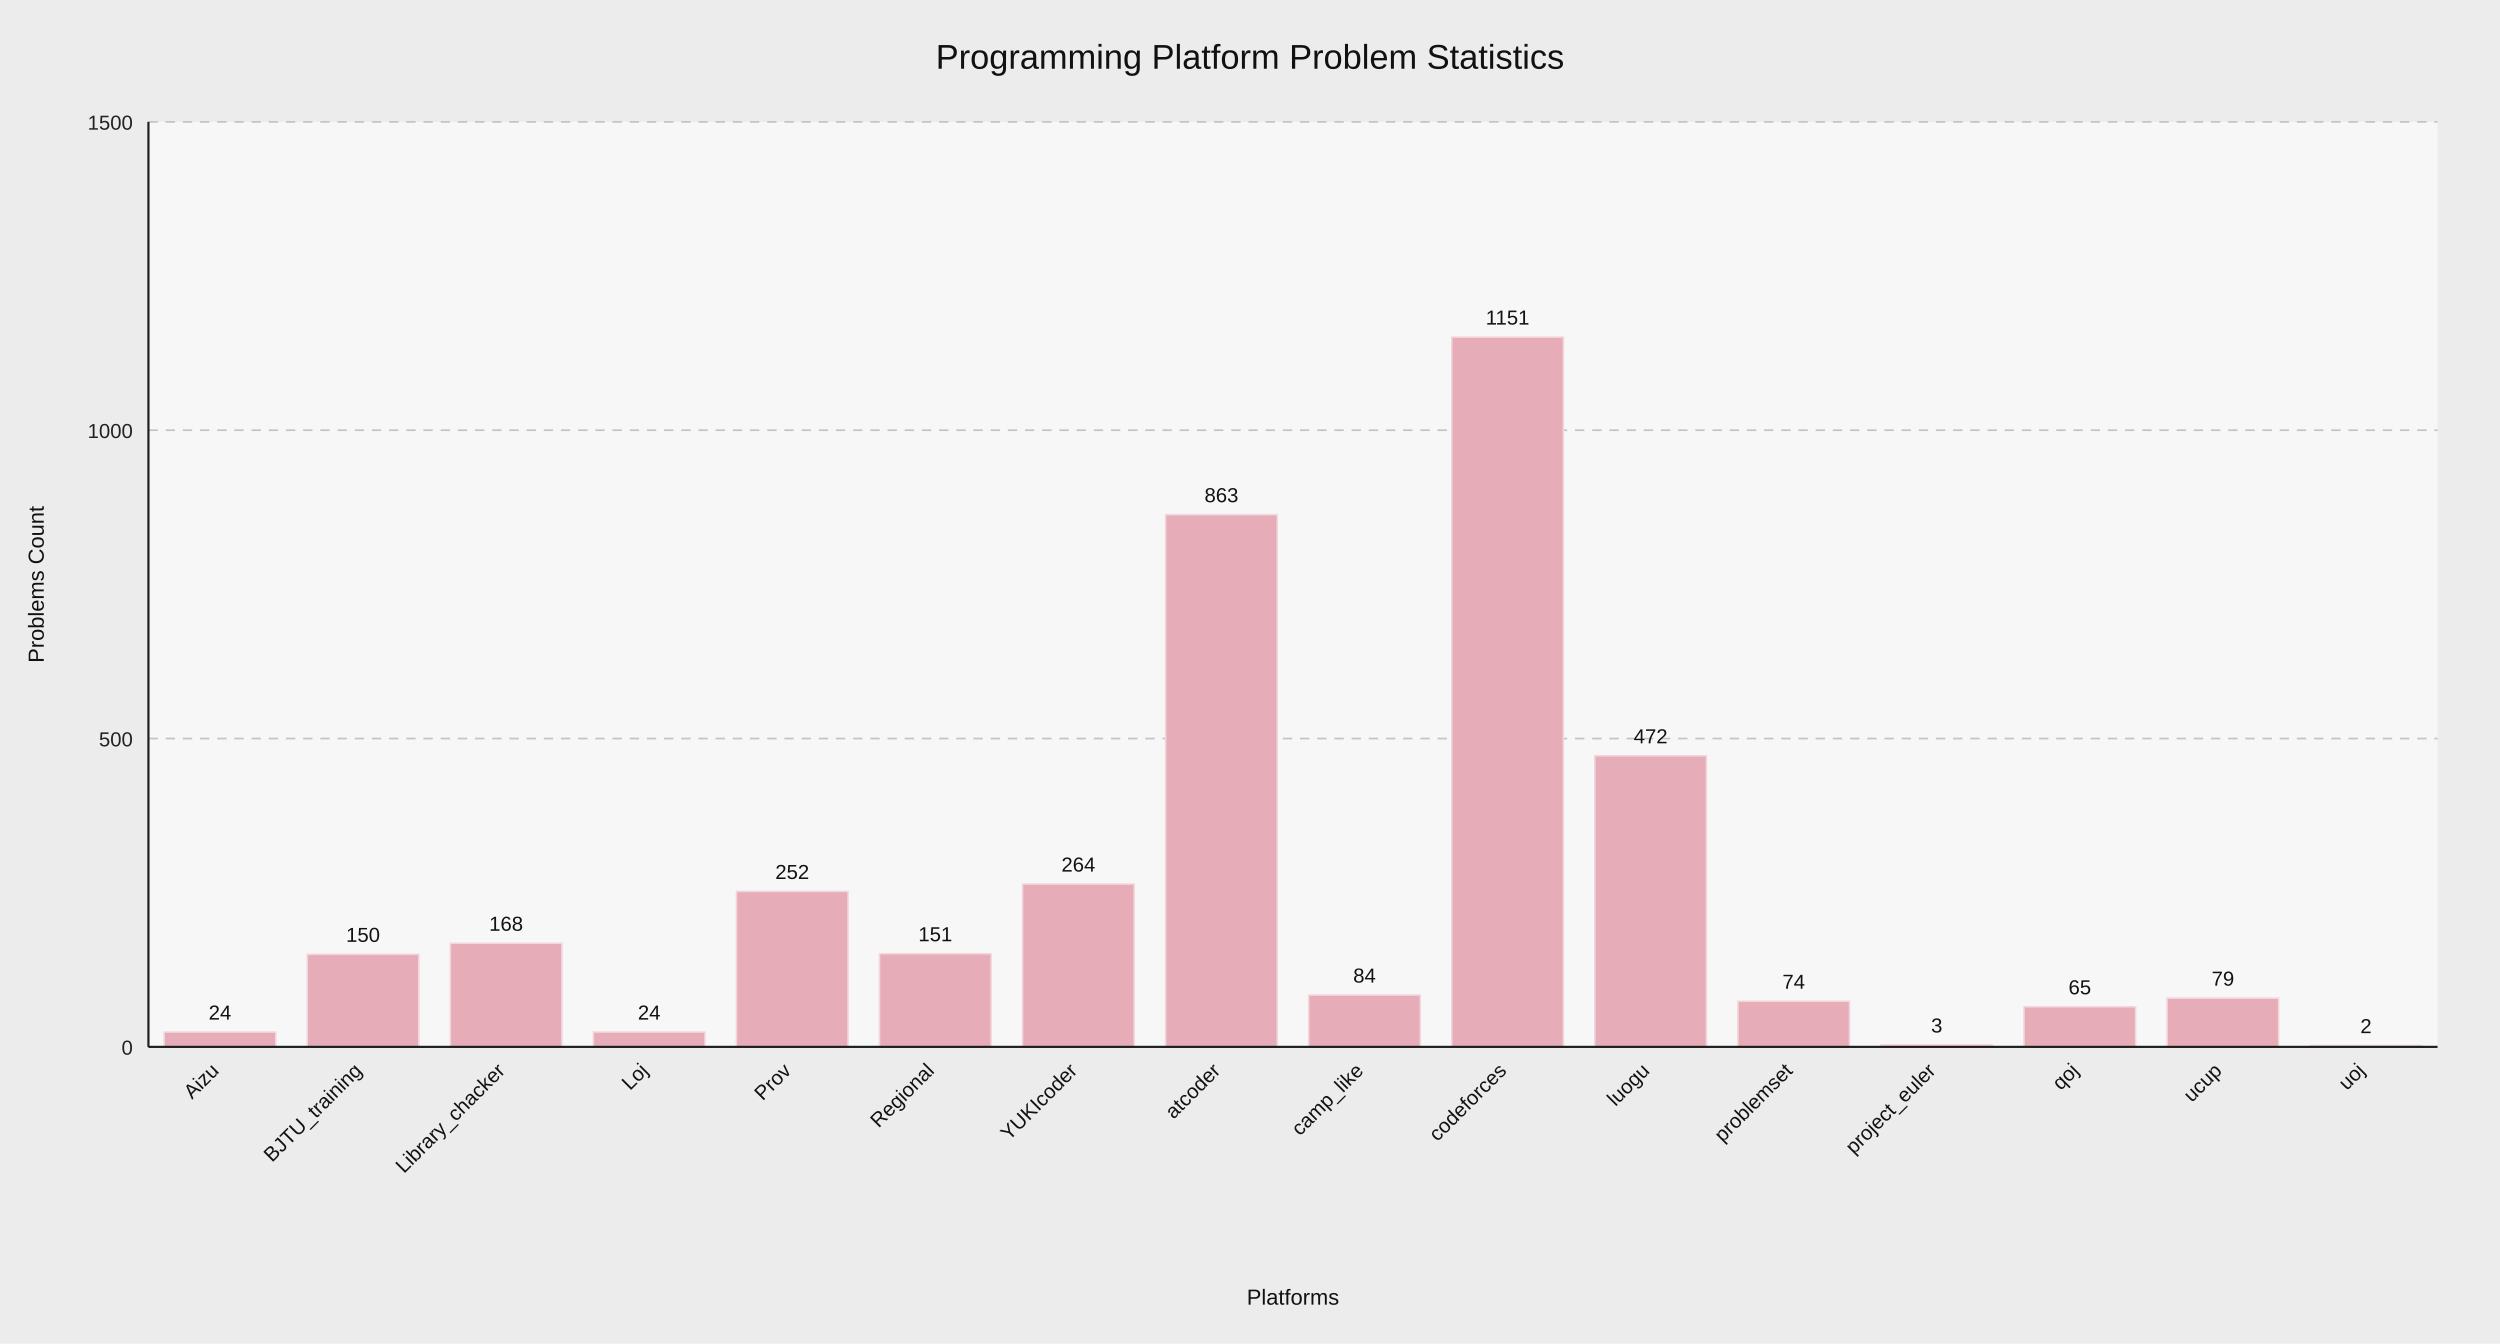
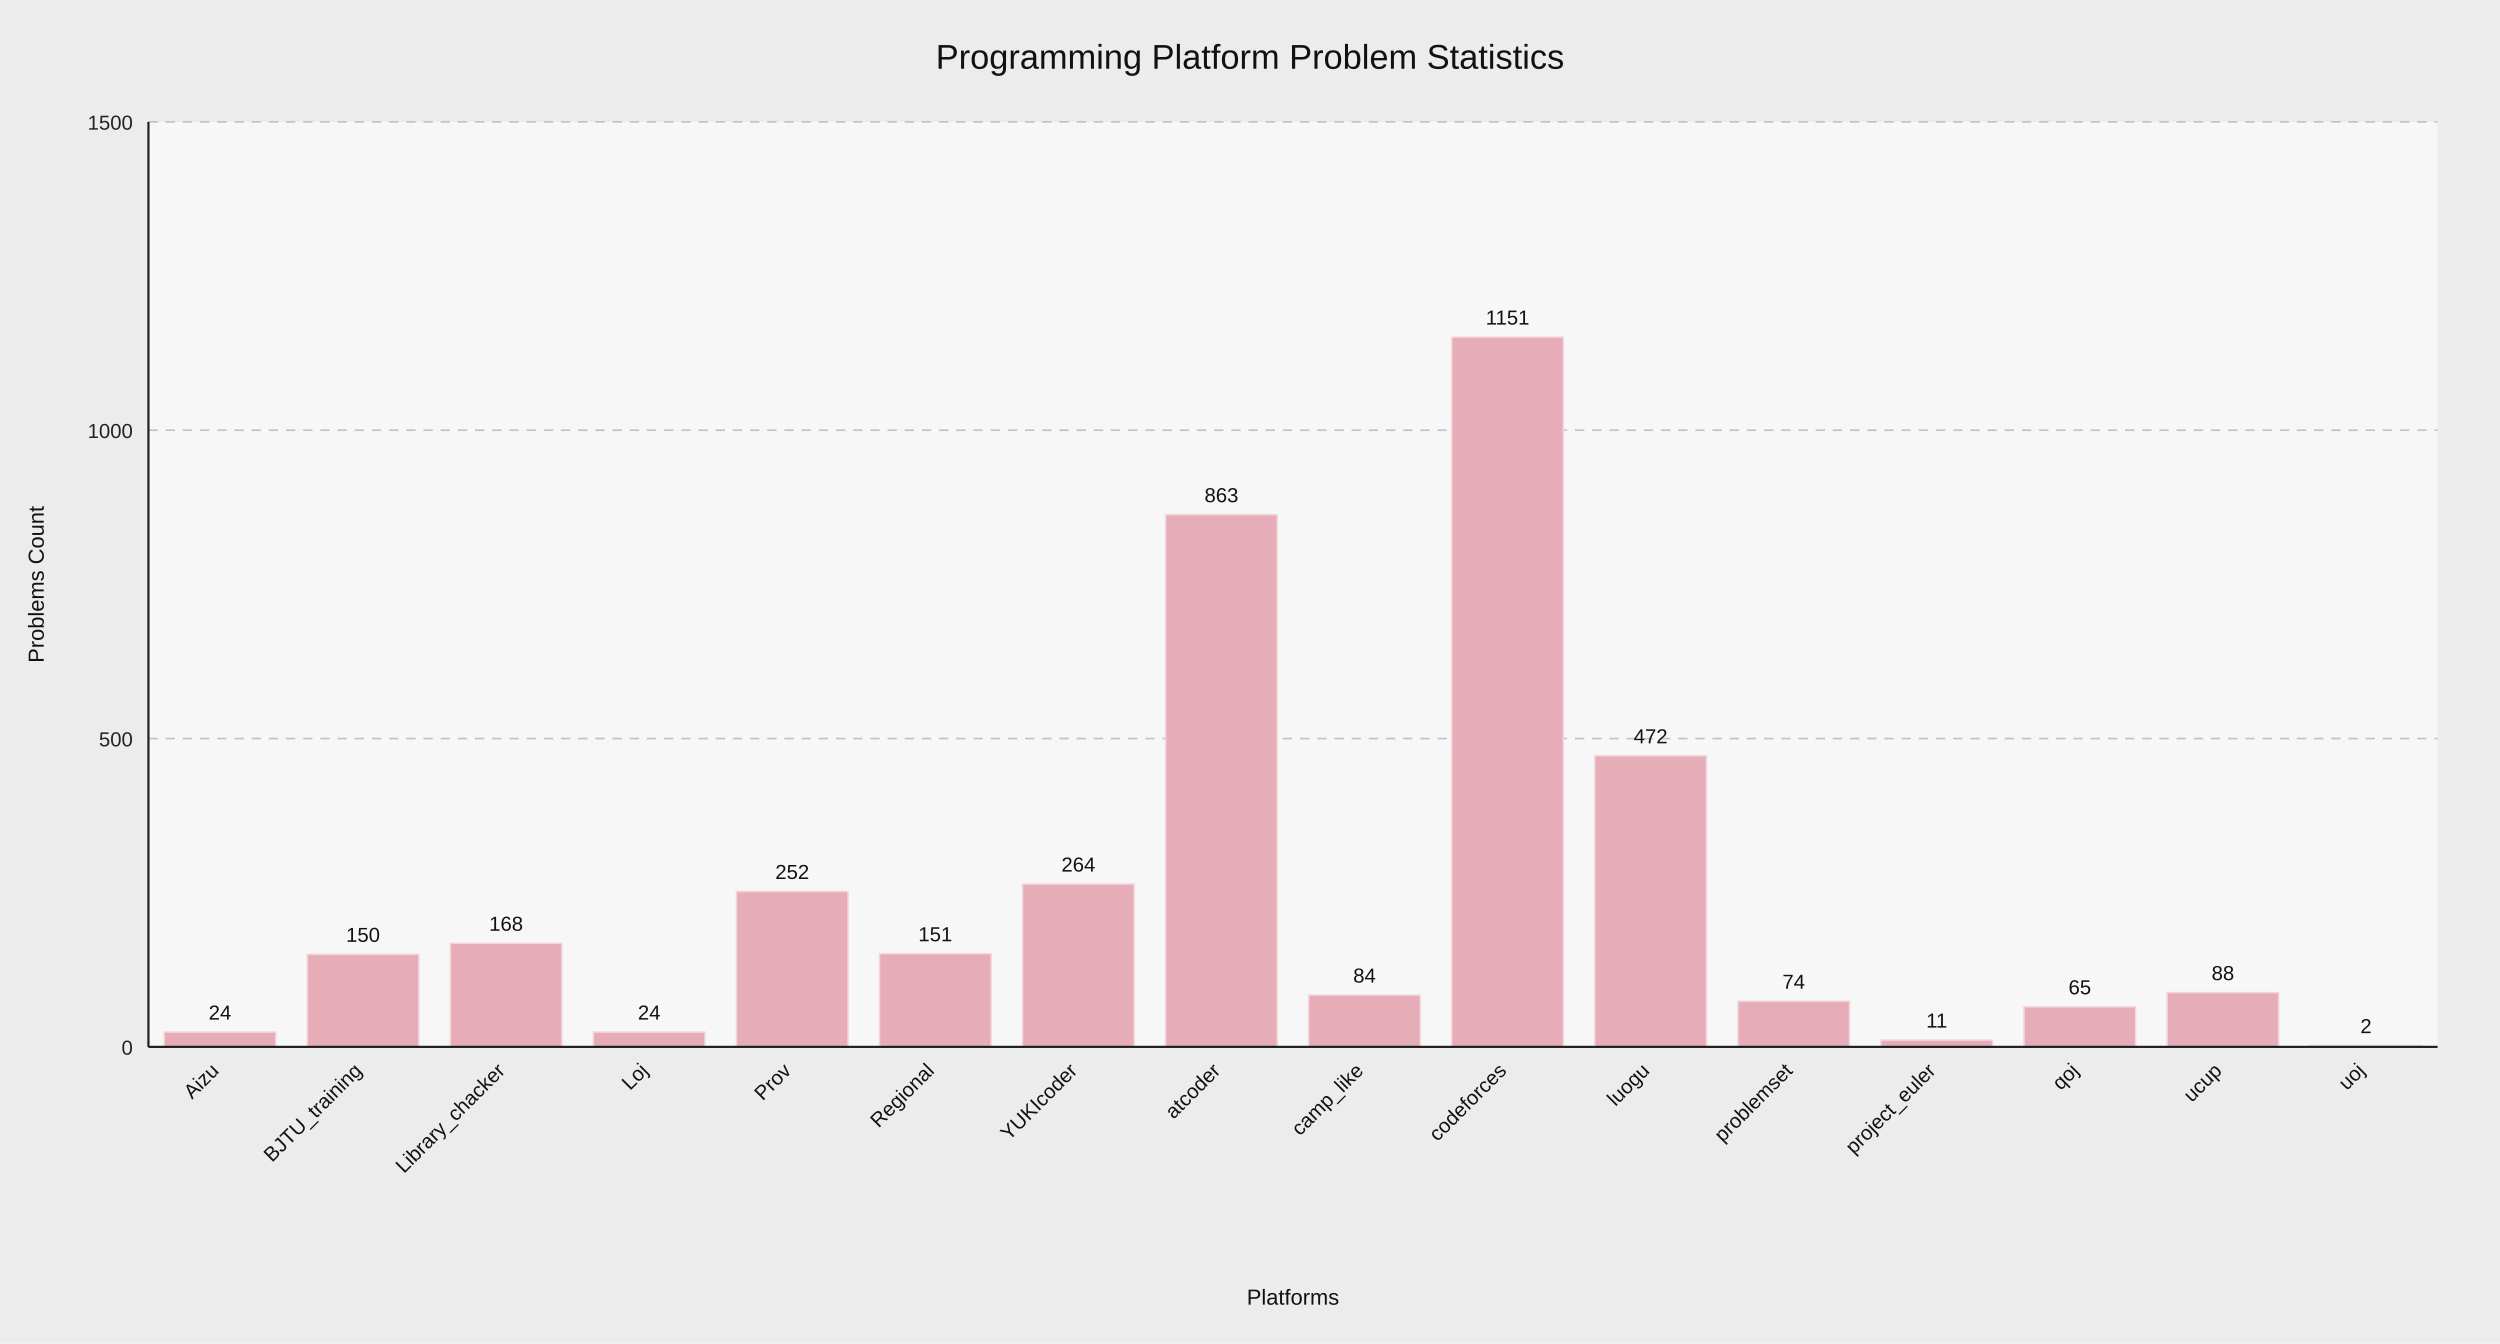
<svg xmlns="http://www.w3.org/2000/svg" width="1600" height="860" viewBox="0 0 1600 860">
  <rect x="0" y="0" width="1600" height="860" fill="#ececec" />
  <rect x="95" y="78" width="1465" height="592" fill="#f7f7f7" />
  <text x="800" y="44" text-anchor="middle" font-size="22" font-family="Segoe UI, Arial, sans-serif" fill="#111">Programming Platform Problem Statistics</text>
  <line x1="95" y1="670" x2="1560" y2="670" stroke="#c0c4c9" stroke-width="1.1" stroke-dasharray="6,5" />
  <text x="85" y="675" text-anchor="end" font-size="13" font-family="Segoe UI, Arial, sans-serif" fill="#222">0</text>
  <line x1="95" y1="472.667" x2="1560" y2="472.667" stroke="#c0c4c9" stroke-width="1.1" stroke-dasharray="6,5" />
  <text x="85" y="477.667" text-anchor="end" font-size="13" font-family="Segoe UI, Arial, sans-serif" fill="#222">500</text>
  <line x1="95" y1="275.333" x2="1560" y2="275.333" stroke="#c0c4c9" stroke-width="1.1" stroke-dasharray="6,5" />
  <text x="85" y="280.333" text-anchor="end" font-size="13" font-family="Segoe UI, Arial, sans-serif" fill="#222">1000</text>
  <line x1="95" y1="78" x2="1560" y2="78" stroke="#c0c4c9" stroke-width="1.1" stroke-dasharray="6,5" />
  <text x="85" y="83" text-anchor="end" font-size="13" font-family="Segoe UI, Arial, sans-serif" fill="#222">1500</text>
  <rect x="105.072" y="660.528" width="71.419" height="9.472" fill="#e6adb8" stroke="#f3d5dc" stroke-width="1" />
  <text x="140.781" y="652.528" text-anchor="middle" font-size="13" font-family="Segoe UI, Arial, sans-serif" fill="#121212">24</text>
  <g transform="translate(140.781,686) rotate(-45)">
    <text text-anchor="end" font-size="13" font-family="Segoe UI, Arial, sans-serif" fill="#121212">Aizu</text>
  </g>
  <rect x="196.634" y="610.8" width="71.419" height="59.2" fill="#e6adb8" stroke="#f3d5dc" stroke-width="1" />
  <text x="232.344" y="602.8" text-anchor="middle" font-size="13" font-family="Segoe UI, Arial, sans-serif" fill="#121212">150</text>
  <g transform="translate(232.344,686) rotate(-45)">
    <text text-anchor="end" font-size="13" font-family="Segoe UI, Arial, sans-serif" fill="#121212">BJTU_training</text>
  </g>
  <rect x="288.197" y="603.696" width="71.419" height="66.304" fill="#e6adb8" stroke="#f3d5dc" stroke-width="1" />
  <text x="323.906" y="595.696" text-anchor="middle" font-size="13" font-family="Segoe UI, Arial, sans-serif" fill="#121212">168</text>
  <g transform="translate(323.906,686) rotate(-45)">
    <text text-anchor="end" font-size="13" font-family="Segoe UI, Arial, sans-serif" fill="#121212">Library_chacker</text>
  </g>
  <rect x="379.759" y="660.528" width="71.419" height="9.472" fill="#e6adb8" stroke="#f3d5dc" stroke-width="1" />
  <text x="415.469" y="652.528" text-anchor="middle" font-size="13" font-family="Segoe UI, Arial, sans-serif" fill="#121212">24</text>
  <g transform="translate(415.469,686) rotate(-45)">
    <text text-anchor="end" font-size="13" font-family="Segoe UI, Arial, sans-serif" fill="#121212">Loj</text>
  </g>
  <rect x="471.322" y="570.544" width="71.419" height="99.456" fill="#e6adb8" stroke="#f3d5dc" stroke-width="1" />
  <text x="507.031" y="562.544" text-anchor="middle" font-size="13" font-family="Segoe UI, Arial, sans-serif" fill="#121212">252</text>
  <g transform="translate(507.031,686) rotate(-45)">
    <text text-anchor="end" font-size="13" font-family="Segoe UI, Arial, sans-serif" fill="#121212">Prov</text>
  </g>
  <rect x="562.884" y="610.405" width="71.419" height="59.595" fill="#e6adb8" stroke="#f3d5dc" stroke-width="1" />
  <text x="598.594" y="602.405" text-anchor="middle" font-size="13" font-family="Segoe UI, Arial, sans-serif" fill="#121212">151</text>
  <g transform="translate(598.594,686) rotate(-45)">
    <text text-anchor="end" font-size="13" font-family="Segoe UI, Arial, sans-serif" fill="#121212">Regional</text>
  </g>
  <rect x="654.447" y="565.808" width="71.419" height="104.192" fill="#e6adb8" stroke="#f3d5dc" stroke-width="1" />
  <text x="690.156" y="557.808" text-anchor="middle" font-size="13" font-family="Segoe UI, Arial, sans-serif" fill="#121212">264</text>
  <g transform="translate(690.156,686) rotate(-45)">
    <text text-anchor="end" font-size="13" font-family="Segoe UI, Arial, sans-serif" fill="#121212">YUKIcoder</text>
  </g>
  <rect x="746.009" y="329.403" width="71.419" height="340.597" fill="#e6adb8" stroke="#f3d5dc" stroke-width="1" />
  <text x="781.719" y="321.403" text-anchor="middle" font-size="13" font-family="Segoe UI, Arial, sans-serif" fill="#121212">863</text>
  <g transform="translate(781.719,686) rotate(-45)">
    <text text-anchor="end" font-size="13" font-family="Segoe UI, Arial, sans-serif" fill="#121212">atcoder</text>
  </g>
  <rect x="837.572" y="636.848" width="71.419" height="33.152" fill="#e6adb8" stroke="#f3d5dc" stroke-width="1" />
  <text x="873.281" y="628.848" text-anchor="middle" font-size="13" font-family="Segoe UI, Arial, sans-serif" fill="#121212">84</text>
  <g transform="translate(873.281,686) rotate(-45)">
    <text text-anchor="end" font-size="13" font-family="Segoe UI, Arial, sans-serif" fill="#121212">camp_like</text>
  </g>
  <rect x="929.134" y="215.739" width="71.419" height="454.261" fill="#e6adb8" stroke="#f3d5dc" stroke-width="1" />
  <text x="964.844" y="207.739" text-anchor="middle" font-size="13" font-family="Segoe UI, Arial, sans-serif" fill="#121212">1151</text>
  <g transform="translate(964.844,686) rotate(-45)">
    <text text-anchor="end" font-size="13" font-family="Segoe UI, Arial, sans-serif" fill="#121212">codeforces</text>
  </g>
  <rect x="1020.7" y="483.717" width="71.419" height="186.283" fill="#e6adb8" stroke="#f3d5dc" stroke-width="1" />
  <text x="1056.41" y="475.717" text-anchor="middle" font-size="13" font-family="Segoe UI, Arial, sans-serif" fill="#121212">472</text>
  <g transform="translate(1056.41,686) rotate(-45)">
    <text text-anchor="end" font-size="13" font-family="Segoe UI, Arial, sans-serif" fill="#121212">luogu</text>
  </g>
  <rect x="1112.26" y="640.795" width="71.419" height="29.205" fill="#e6adb8" stroke="#f3d5dc" stroke-width="1" />
  <text x="1147.97" y="632.795" text-anchor="middle" font-size="13" font-family="Segoe UI, Arial, sans-serif" fill="#121212">74</text>
  <g transform="translate(1147.97,686) rotate(-45)">
    <text text-anchor="end" font-size="13" font-family="Segoe UI, Arial, sans-serif" fill="#121212">problemset</text>
  </g>
-   <rect x="1203.82" y="668.816" width="71.419" height="1.184" fill="#e6adb8" stroke="#f3d5dc" stroke-width="1" />
-   <text x="1239.53" y="660.816" text-anchor="middle" font-size="13" font-family="Segoe UI, Arial, sans-serif" fill="#121212">3</text>
+   <rect x="1203.82" y="665.659" width="71.419" height="4.341" fill="#e6adb8" stroke="#f3d5dc" stroke-width="1" />
+   <text x="1239.53" y="657.659" text-anchor="middle" font-size="13" font-family="Segoe UI, Arial, sans-serif" fill="#121212">11</text>
  <g transform="translate(1239.53,686) rotate(-45)">
    <text text-anchor="end" font-size="13" font-family="Segoe UI, Arial, sans-serif" fill="#121212">project_euler</text>
  </g>
  <rect x="1295.38" y="644.347" width="71.419" height="25.653" fill="#e6adb8" stroke="#f3d5dc" stroke-width="1" />
  <text x="1331.09" y="636.347" text-anchor="middle" font-size="13" font-family="Segoe UI, Arial, sans-serif" fill="#121212">65</text>
  <g transform="translate(1331.09,686) rotate(-45)">
    <text text-anchor="end" font-size="13" font-family="Segoe UI, Arial, sans-serif" fill="#121212">qoj</text>
  </g>
-   <rect x="1386.95" y="638.821" width="71.419" height="31.179" fill="#e6adb8" stroke="#f3d5dc" stroke-width="1" />
-   <text x="1422.66" y="630.821" text-anchor="middle" font-size="13" font-family="Segoe UI, Arial, sans-serif" fill="#121212">79</text>
+   <rect x="1386.95" y="635.269" width="71.419" height="34.731" fill="#e6adb8" stroke="#f3d5dc" stroke-width="1" />
+   <text x="1422.66" y="627.269" text-anchor="middle" font-size="13" font-family="Segoe UI, Arial, sans-serif" fill="#121212">88</text>
  <g transform="translate(1422.66,686) rotate(-45)">
    <text text-anchor="end" font-size="13" font-family="Segoe UI, Arial, sans-serif" fill="#121212">ucup</text>
  </g>
  <rect x="1478.51" y="669.211" width="71.419" height="0.789" fill="#e6adb8" stroke="#f3d5dc" stroke-width="1" />
  <text x="1514.22" y="661.211" text-anchor="middle" font-size="13" font-family="Segoe UI, Arial, sans-serif" fill="#121212">2</text>
  <g transform="translate(1514.22,686) rotate(-45)">
    <text text-anchor="end" font-size="13" font-family="Segoe UI, Arial, sans-serif" fill="#121212">uoj</text>
  </g>
  <line x1="95" y1="78" x2="95" y2="670" stroke="#1f1f1f" stroke-width="1.4" />
  <line x1="95" y1="670" x2="1560" y2="670" stroke="#1f1f1f" stroke-width="1.4" />
  <text x="827.5" y="835" text-anchor="middle" font-size="14" font-family="Segoe UI, Arial, sans-serif" fill="#111">Platforms</text>
  <g transform="translate(28,374) rotate(-90)">
    <text text-anchor="middle" font-size="14" font-family="Segoe UI, Arial, sans-serif" fill="#111">Problems Count</text>
  </g>
</svg>
